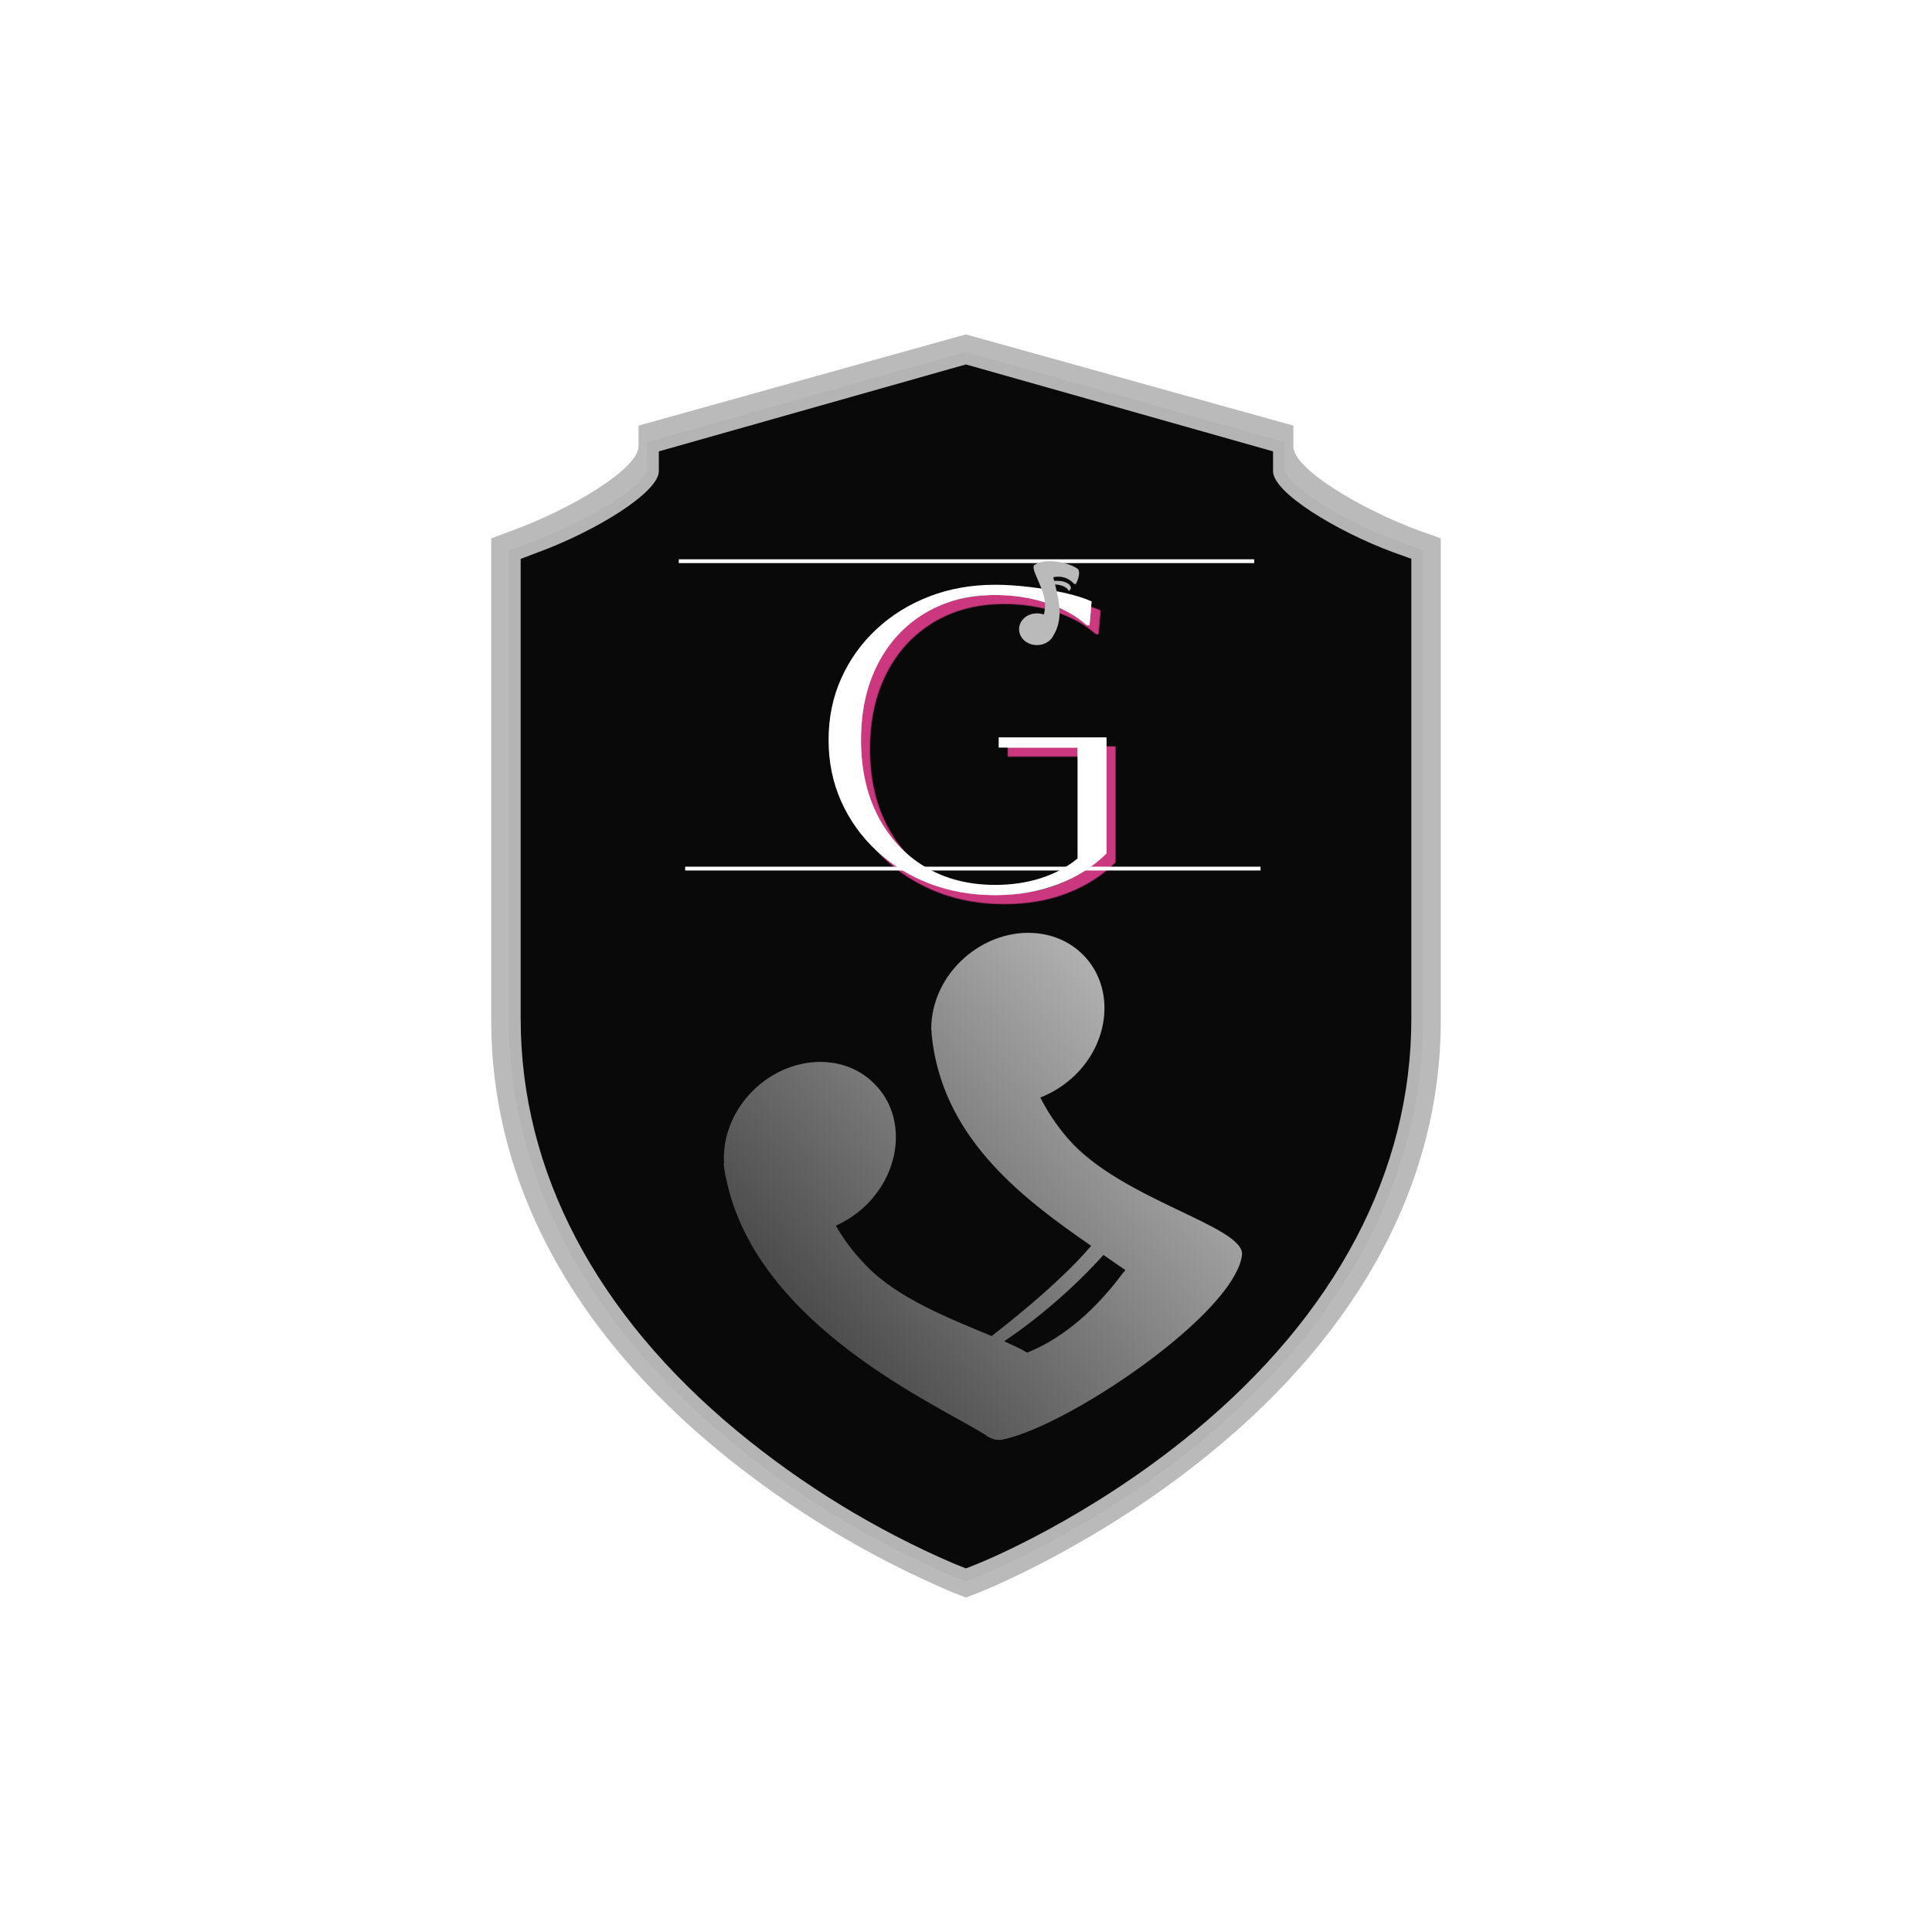
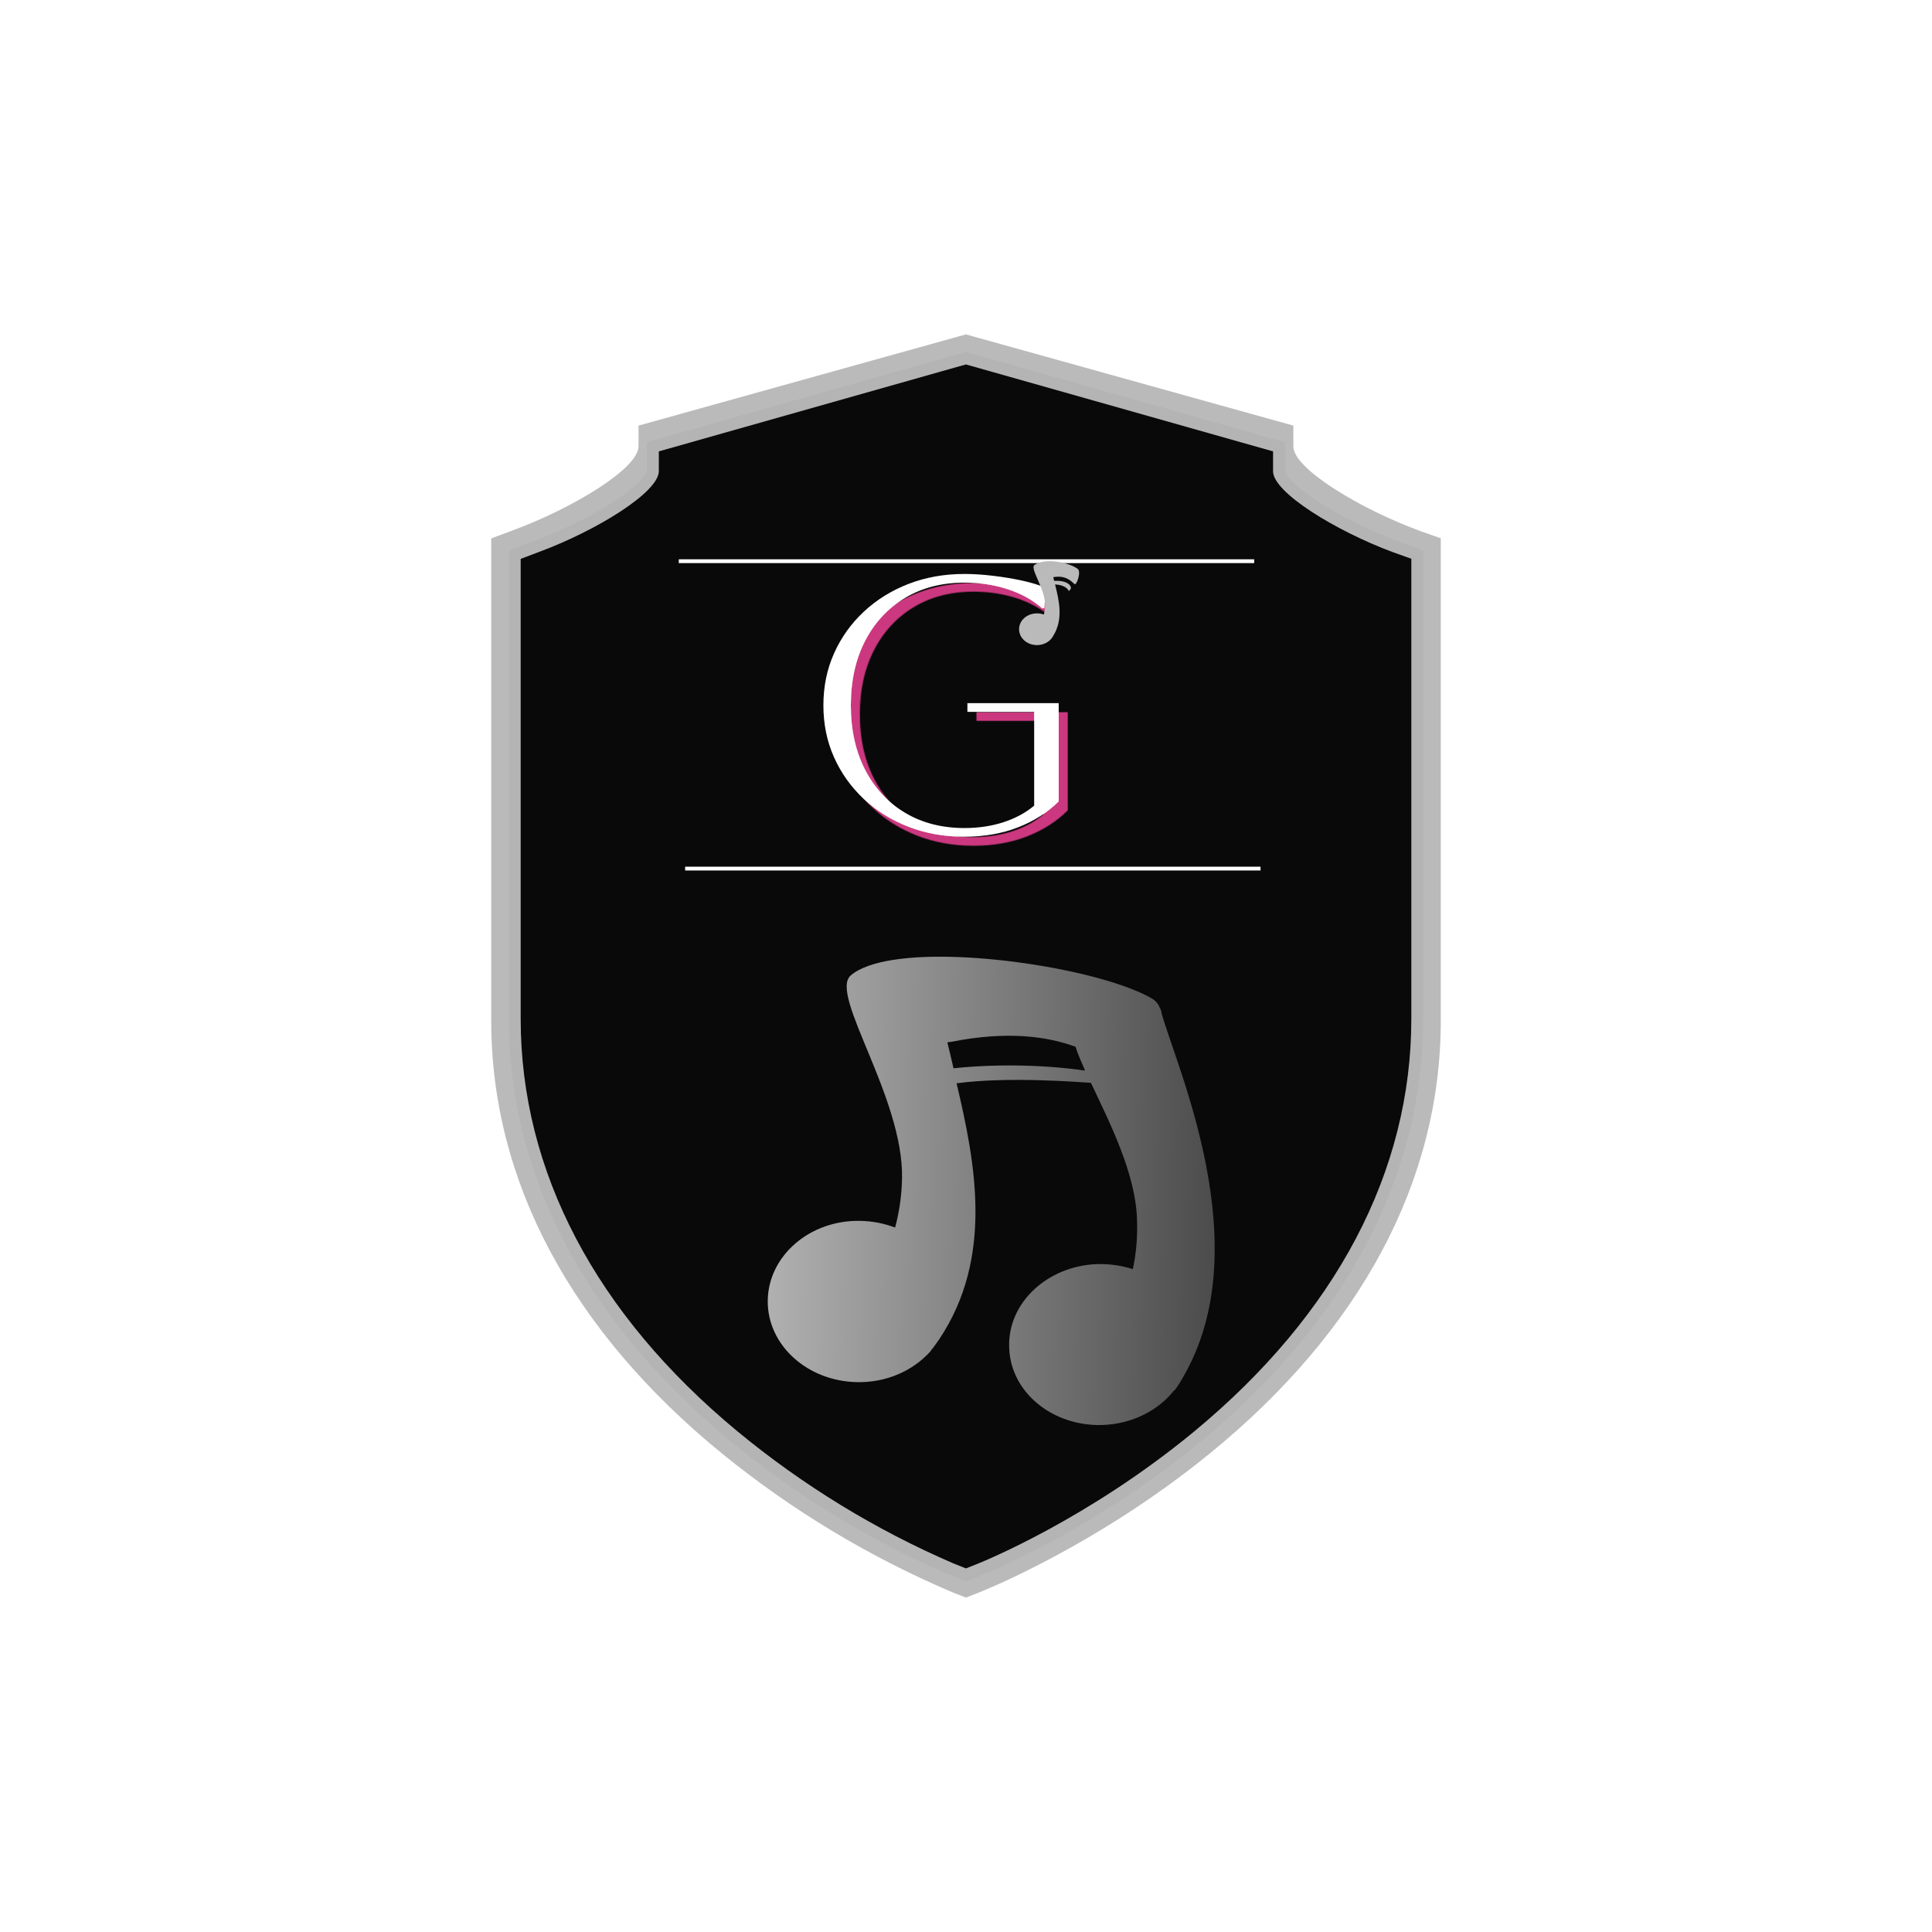
<svg xmlns="http://www.w3.org/2000/svg" version="1.1" width="1500" height="1500" viewBox="0 0 1500 1500">
  <rect width="1500" height="1500" x="0" y="0" id="background" stroke="transparent" fill="#ffffff" />
  <svg xml:space="preserve" width="1000" height="1000" data-version="2" data-id="lg_waRhbo6RXDHWbR9Nhz" viewBox="0 0 429 571" x="250" y="250">
    <rect width="100%" height="100%" fill="transparent" />
    <path fill="#bababa" d="M209.992 6.732 69.32 45.932v9.184c0 9.912-29.736 27.776-56.448 37.52L4.024 95.94v213.864c0 70.952 35.448 137.368 102.48 191.968a425.6 425.6 0 0 0 101.976 61.376l5.992 2.352 5.992-2.352c2.072-.84 51.744-20.552 101.92-61.376 67.088-54.6 102.592-120.96 102.592-191.968V95.884l-8.904-3.136c-26.712-9.8-56.448-27.664-56.448-37.576v-9.24L214.472 5.5z" />
    <path fill="#090909" stroke="#b4b4b4" stroke-width="2" d="m49.2.22-25.12 7v1.64c0 1.77-5.31 4.96-10.08 6.7l-1.58.59v38.19c0 12.67 6.33 24.53 18.3 34.28a76 76 0 0 0 18.21 10.96L50 100l1.07-.42c.37-.15 9.24-3.67 18.2-10.96 11.98-9.75 18.32-21.6 18.32-34.28v-38.2L86 15.58c-4.77-1.75-10.08-4.94-10.08-6.71V7.22L50 0z" paint-order="stroke" transform="matrix(5.2527 0 0 5.3374 -48.16 18.82)" />
-     <g transform="translate(215.69 185.78)">
-       <filter id="a" width="146.44%" height="145.78%" x="-23.22%" y="-22.89%">
+     <g transform="translate(203.94 170.44)">
+       <filter id="a" width="147.6%" height="146.8%" x="-23.8%" y="-23.4%">
        <feGaussianBlur in="SourceAlpha" />
        <feOffset dx="4" dy="4" result="oBlur" />
        <feFlood flood-color="#CC3980" flood-opacity="1" />
        <feComposite in2="oBlur" operator="in" />
        <feMerge>
          <feMergeNode />
          <feMergeNode in="SourceGraphic" />
        </feMerge>
      </filter>
      <g filter="url(#a)">
-         <path fill="#ffffff" d="M13.295 2.905v-4.54h47.82v51.41q-8.69 8.7-21.26 13.61-12.57 4.91-28.07 4.91-15.87 0-29.29-5.19-13.42-5.2-23.44-14.56-10.02-9.35-15.59-21.83-5.58-12.47-5.58-27.21t5.58-27.22q5.57-12.47 15.59-21.83 10.02-9.35 23.44-14.55 13.42-5.2 29.29-5.2 6.81 0 14.84.95 8.03.94 15.4 2.55 7.37 1.6 12.48 3.87l-.95 10.59h-1.13q-7.56-6.62-18.15-10.02-10.58-3.4-22.49-3.4-17.76 0-31.18 8.03-13.42 8.03-20.89 22.49-7.46 14.46-7.46 33.74t7.46 33.73q7.47 14.46 20.89 22.49 13.42 8.04 31.18 8.04 10.96 0 20.32-3.03 9.36-3.02 16.16-8.69V2.905Z" />
-         <rect width="123.23" height="137.59" x="-61.62" y="-68.8" fill="none" rx="0" ry="0" />
+         <path fill="#ffffff" d="M11.18 2.38v-3.84h40.48v43.52q-7.36 7.36-18 11.52-10.64 4.16-23.76 4.16-13.44 0-24.8-4.4-11.36-4.4-19.84-12.32t-13.2-18.48Q-52.66 11.98-52.66-.5q0-12.48 4.72-23.04 4.72-10.56 13.2-18.48t19.84-12.32q11.36-4.4 24.8-4.4 5.76 0 12.56.8 6.8.8 13.04 2.16 6.24 1.36 10.56 3.28l-.8 8.96h-.96q-6.4-5.6-15.36-8.48Q19.98-54.9 9.9-54.9q-15.04 0-26.4 6.8t-17.68 19.04Q-40.5-16.82-40.5-.5t6.32 28.56Q-27.86 40.3-16.5 47.1q11.36 6.8 26.4 6.8 9.28 0 17.2-2.56t13.68-7.36V2.38Z" />
+         <rect width="104.32" height="116.48" x="-52.16" y="-58.24" fill="none" rx="0" ry="0" />
      </g>
    </g>
-     <g transform="rotate(139 41.19 234.8)scale(2.4407)">
+     <g transform="rotate(1 -21944.26 13159.78)scale(2.4407)">
      <linearGradient id="b" x1="0" x2="1" y1="0" y2="0" gradientUnits="objectBoundingBox">
        <stop offset="0%" stop-color="#b0b0b0" />
        <stop offset="100%" stop-color="#4c4c4c" />
      </linearGradient>
      <path fill="url(#b)" d="M78.3 81.2c.5-.7 1-1.5 1.4-2.3 13.3-23.8-2.2-56.2-5.1-66 0-.2-.1-.5-.2-.7 0-.1 0-.1-.1-.2-.3-.7-.7-1.2-1.3-1.6-8.5-4.9-33.7-8.7-47.3-6.3-3 .5-6.1 1.5-7.7 3-3.8 3.6 10 21.9 10 36.6 0 3.6-.5 6.6-1.1 9-2-.7-4.1-1.1-6.4-1.1C11.4 51.6 4 58.2 4 66.3s7.4 14.6 16.5 14.6c5.3 0 10-2.2 13.1-5.7l.1-.1c0-.1.1-.1.1-.2.6-.7 1-1.4 1.5-2.1 9.6-15 6-32 2.3-46.5h.1c9.2-1.4 22.1-.6 24.3-.5 3.5 7.1 8.4 16.3 8.8 24.6.2 3.6-.1 6.6-.6 9.1-2-.6-4.2-.9-6.5-.8-9.1.5-16.2 7.4-15.7 15.5.4 8.1 8.2 14.2 17.3 13.7 5.3-.3 9.9-2.8 12.7-6.4 0-.1.1-.1.1-.1.2-.1.2-.1.2-.2M37 23.6c-.4-1.6-.8-3.2-1.2-4.7.2 0 .4-.1.7-.1 10.1-2.2 17.4-1.3 22.6.5.4 1.3 1.1 2.7 1.8 4.3-7-.9-15.9-1-23.9 0" transform="translate(-44.5 -45.65)" />
    </g>
    <path fill="#090909" stroke="#ffffff" stroke-width="1.69" d="M87.17 106.043h255.09M89.989 242.316h255.088" />
    <path fill="#bababa" d="M264.046 109.486c-3.208-2.55-12.306-4.615-17.404-2.681-.747.263-1.45.615-1.89 1.01-1.846 1.715 4.834 10.505 4.79 17.58 0 1.715-.22 3.165-.527 4.308-.923-.352-1.978-.528-3.077-.528-4.395 0-7.91 3.12-7.91 7.032s3.56 7.032 7.91 7.032c2.594 0 4.879-1.098 6.33-2.769.307-.395.615-.79.834-1.23 4.703-7.428 2.637-15.866.88-22.898 2.636.132 5.273 1.099 6.064 2.857.088.22.967-.791.967-1.187 0-1.802-2.593-3.56-7.427-3.252-.132-.572-.264-1.1-.396-1.626 5.933-1.143 8.614 2.46 9.45 3.076.879.615 3.032-5.406 1.406-6.724" />
  </svg>
</svg>
